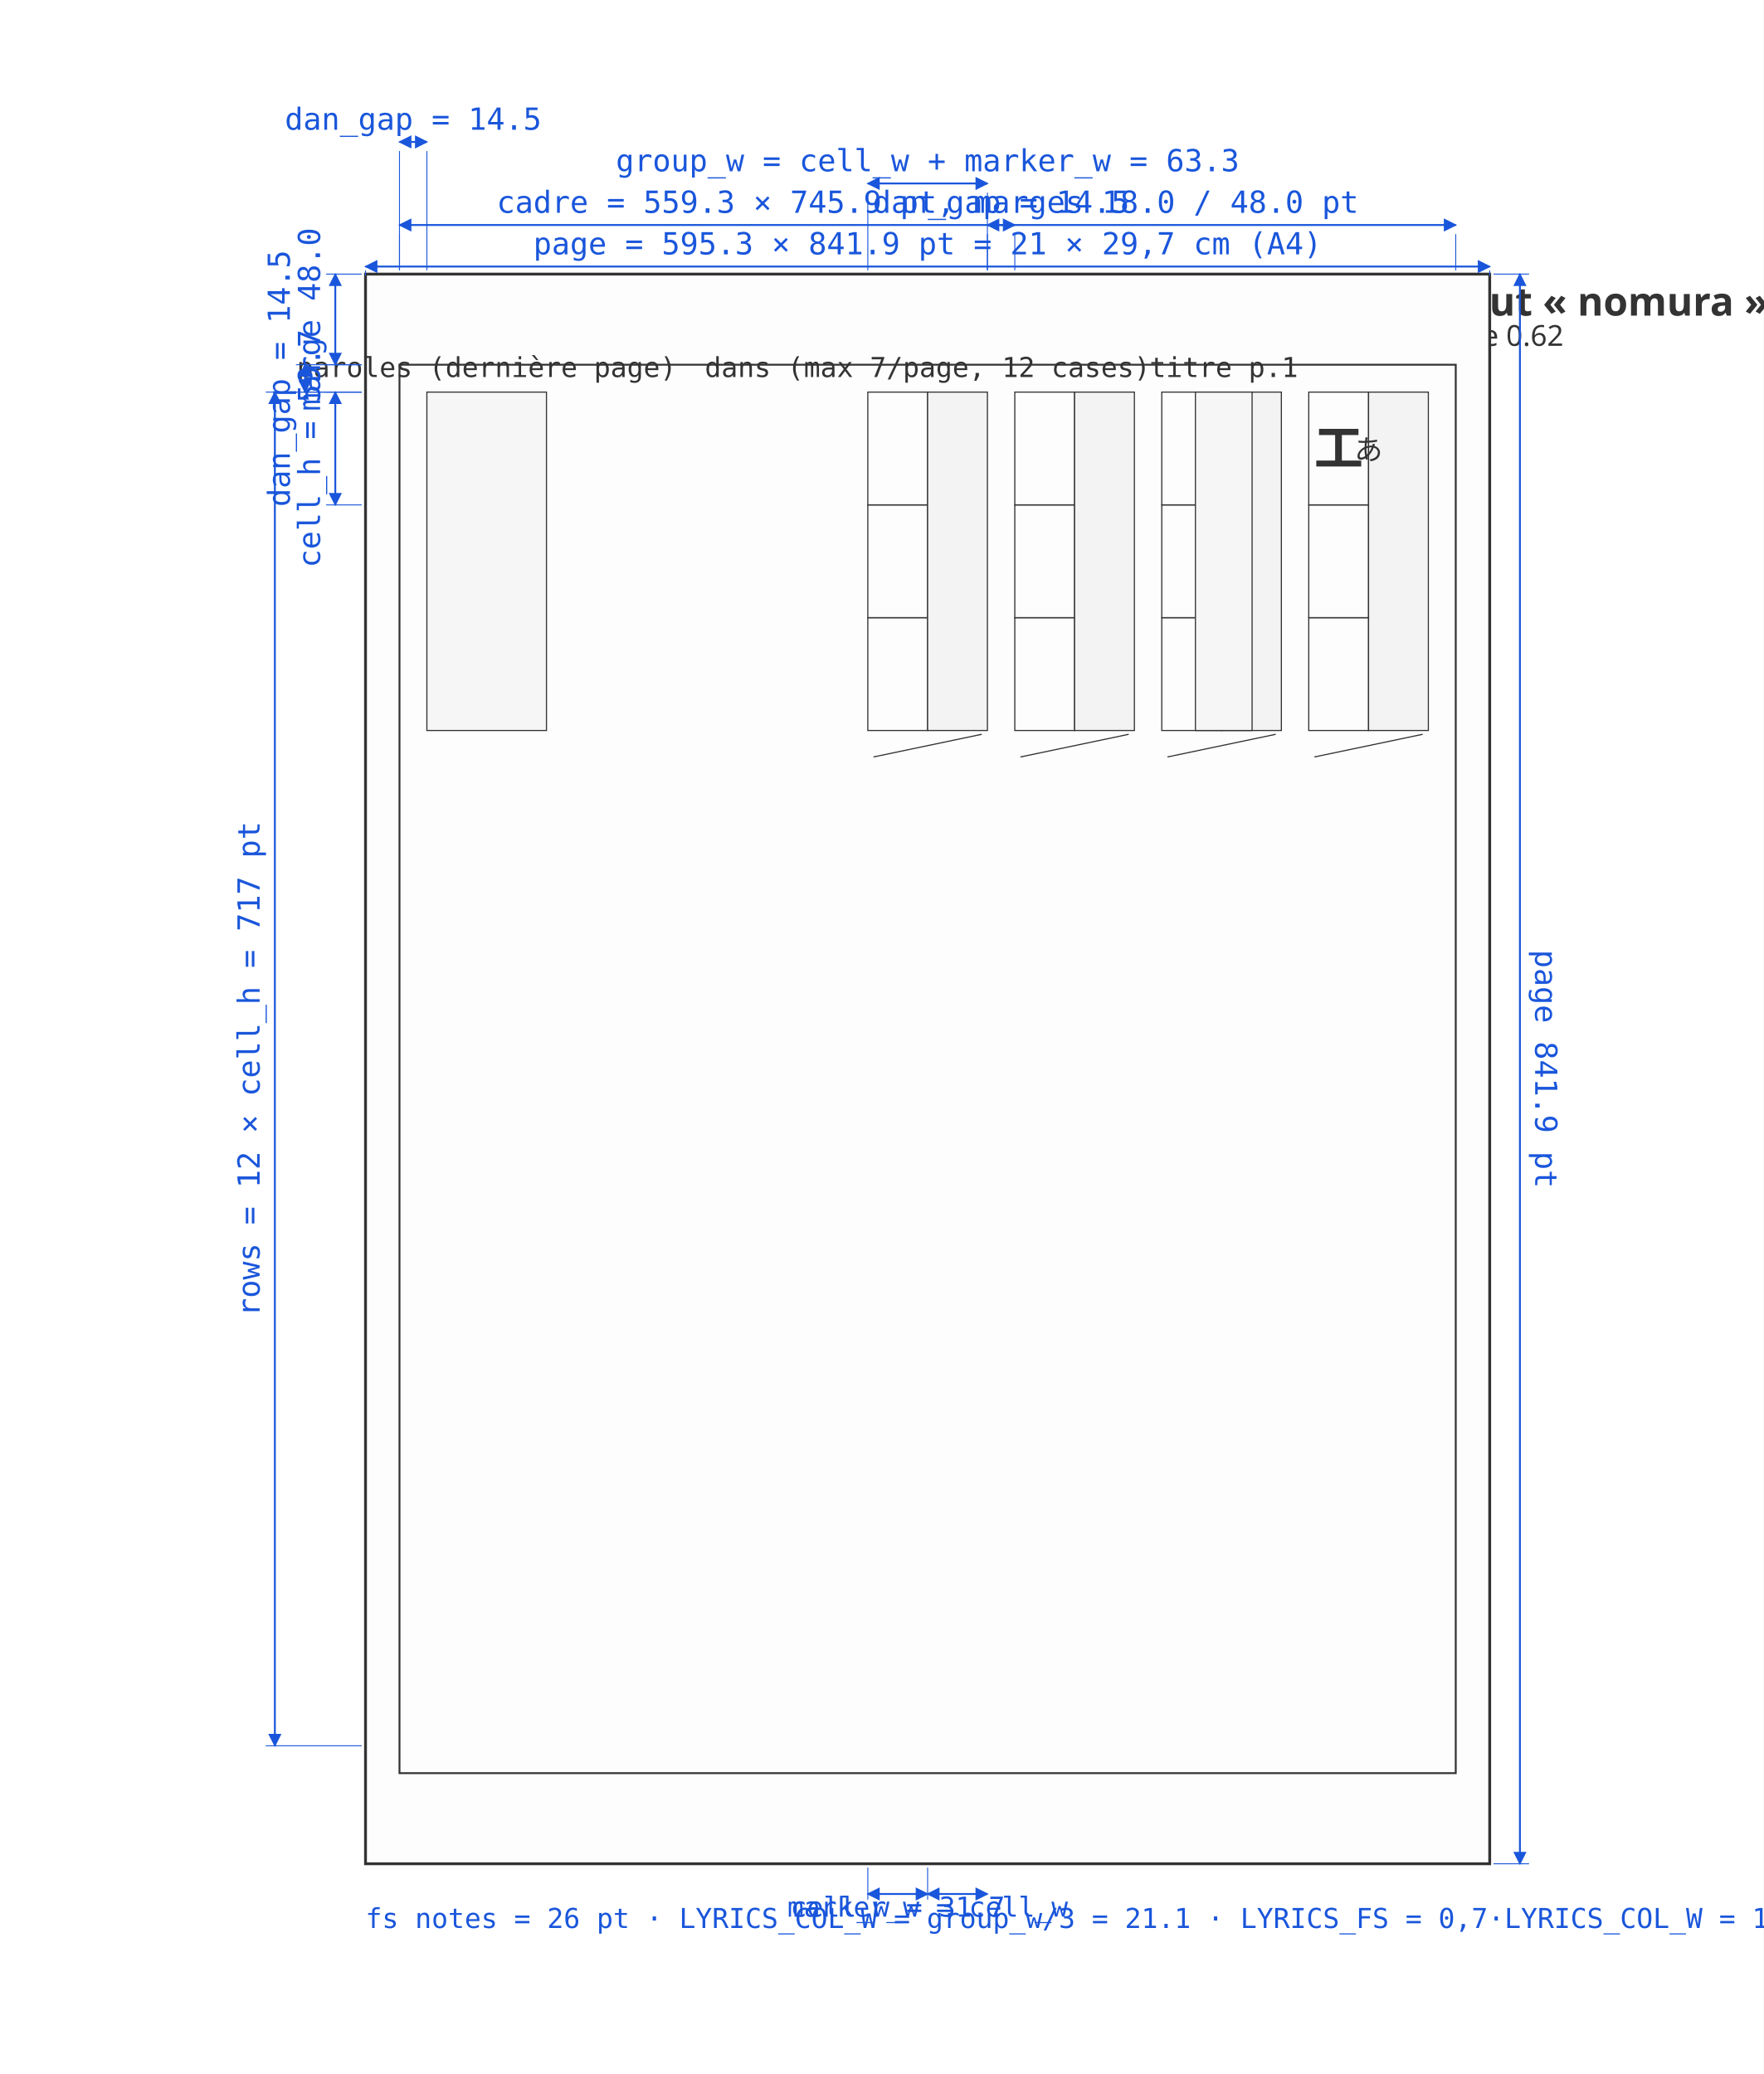
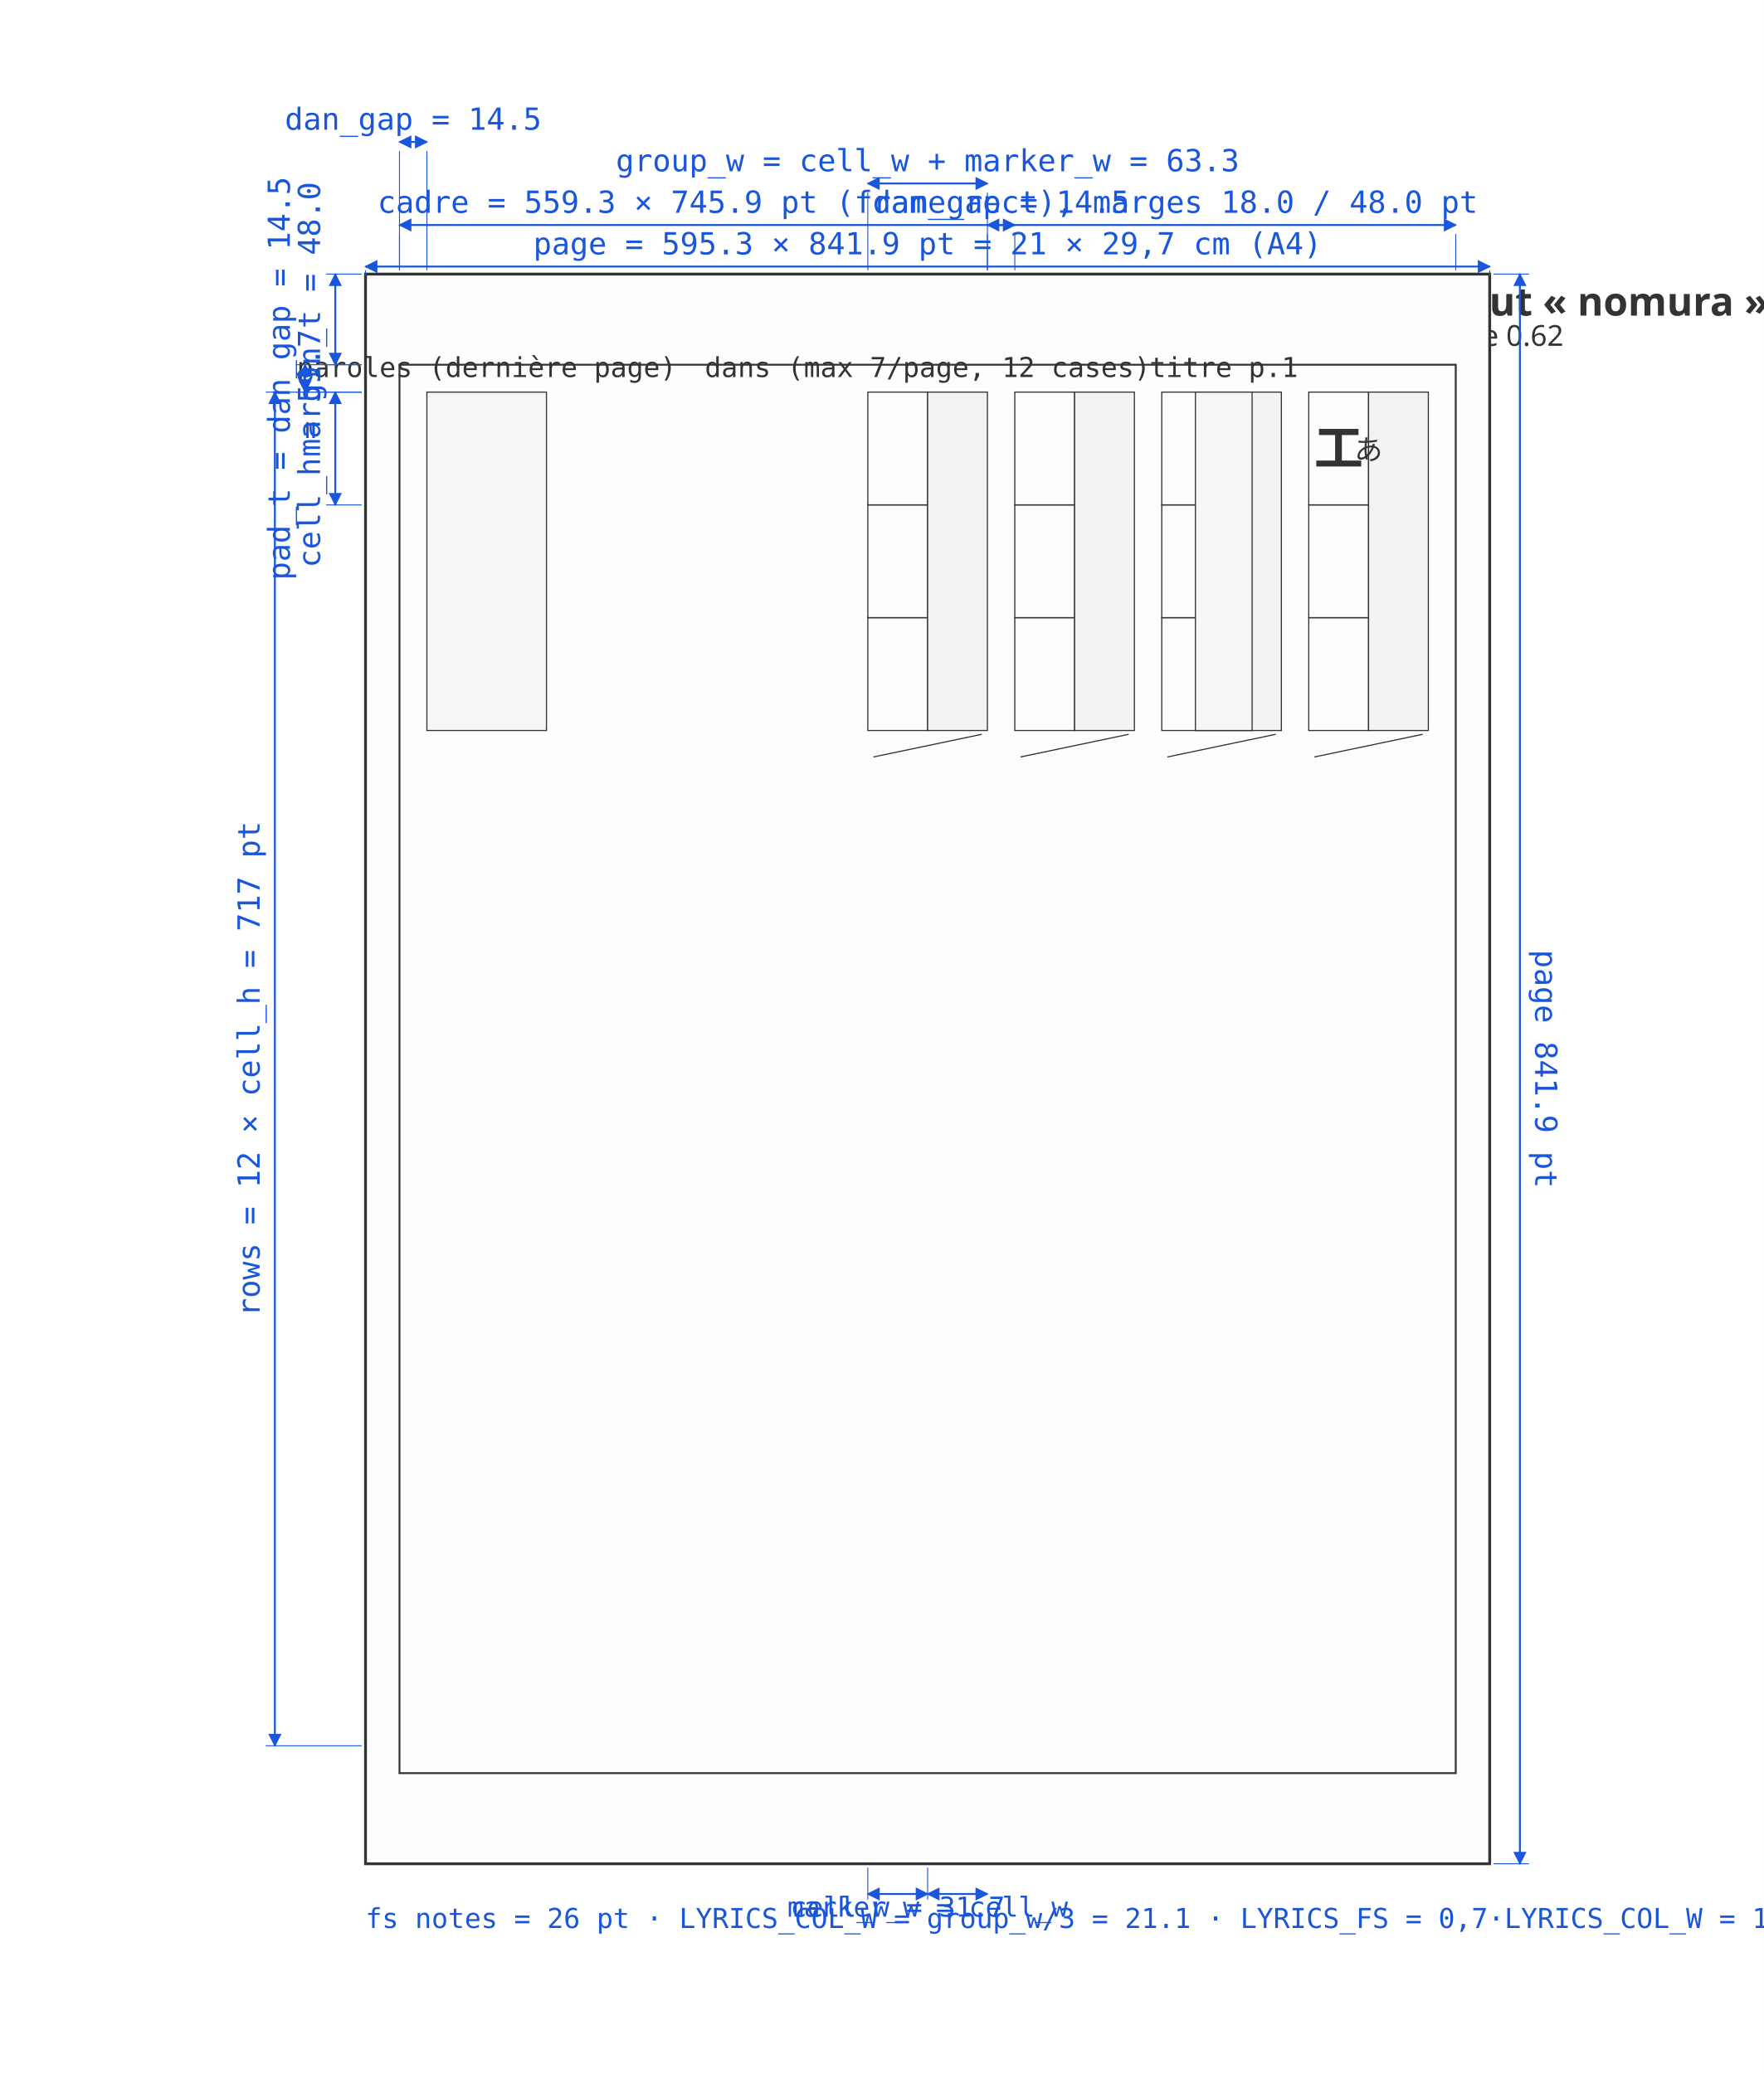
<svg xmlns="http://www.w3.org/2000/svg" width="579" height="681" viewBox="0 0 579 681">
  <defs>
    <marker id="arr" viewBox="0 0 10 10" refX="9" refY="5" markerWidth="7" markerHeight="7" orient="auto-start-reverse">
      <path d="M0,0 L10,5 L0,10 z" fill="#1a56db" />
    </marker>
  </defs>
  <rect x="0" y="0" width="579" height="681" fill="#ffffff" />
  <text x="194.4" y="103.64" text-anchor="start" font-family="sans-serif" font-size="13" fill="#333333" font-weight="bold">Mise en page Nomura-ryu — constantes (layout « nomura », pt, A4 portrait 21×29,7 cm)</text>
  <text x="194.4" y="113.56" text-anchor="start" font-family="sans-serif" font-size="9.5" fill="#333333">gris foncé = éléments · bleu = cotes (flèches) et constantes · échelle 0.62</text>
  <rect x="120" y="90" width="369.071" height="521.972" fill="#fdfdfd" stroke="#333333" stroke-width="0.93" />
  <rect x="131.153" y="119.757" width="346.766" height="462.458" fill="none" stroke="#333333" stroke-width="0.62" />
  <rect x="429.665" y="128.747" width="19.632" height="37.04" fill="none" stroke="#333333" stroke-width="0.372" />
  <rect x="429.665" y="165.787" width="19.632" height="37.04" fill="none" stroke="#333333" stroke-width="0.372" />
  <rect x="429.665" y="202.827" width="19.632" height="37.04" fill="none" stroke="#333333" stroke-width="0.372" />
-   <rect x="449.297" y="128.747" width="19.632" height="111.12" fill="#f3f3f3" stroke="#333333" stroke-width="0.372" />
+   <rect x="449.297" y="128.747" width="19.632" height="111.119" fill="#f3f3f3" stroke="#333333" stroke-width="0.372" />
  <line x1="431.525" y1="248.547" x2="467.069" y2="241.107" stroke="#333333" stroke-width="0.372" />
  <rect x="381.411" y="128.747" width="19.632" height="37.04" fill="none" stroke="#333333" stroke-width="0.372" />
  <rect x="381.411" y="165.787" width="19.632" height="37.04" fill="none" stroke="#333333" stroke-width="0.372" />
  <rect x="381.411" y="202.827" width="19.632" height="37.04" fill="none" stroke="#333333" stroke-width="0.372" />
-   <rect x="401.043" y="128.747" width="19.632" height="111.12" fill="#f3f3f3" stroke="#333333" stroke-width="0.372" />
+   <rect x="401.043" y="128.747" width="19.632" height="111.119" fill="#f3f3f3" stroke="#333333" stroke-width="0.372" />
  <line x1="383.271" y1="248.547" x2="418.815" y2="241.107" stroke="#333333" stroke-width="0.372" />
  <rect x="333.158" y="128.747" width="19.632" height="37.04" fill="none" stroke="#333333" stroke-width="0.372" />
  <rect x="333.158" y="165.787" width="19.632" height="37.04" fill="none" stroke="#333333" stroke-width="0.372" />
  <rect x="333.158" y="202.827" width="19.632" height="37.04" fill="none" stroke="#333333" stroke-width="0.372" />
-   <rect x="352.789" y="128.747" width="19.632" height="111.12" fill="#f3f3f3" stroke="#333333" stroke-width="0.372" />
+   <rect x="352.789" y="128.747" width="19.632" height="111.119" fill="#f3f3f3" stroke="#333333" stroke-width="0.372" />
  <line x1="335.018" y1="248.547" x2="370.561" y2="241.107" stroke="#333333" stroke-width="0.372" />
  <rect x="284.904" y="128.747" width="19.632" height="37.04" fill="none" stroke="#333333" stroke-width="0.372" />
  <rect x="284.904" y="165.787" width="19.632" height="37.04" fill="none" stroke="#333333" stroke-width="0.372" />
  <rect x="284.904" y="202.827" width="19.632" height="37.04" fill="none" stroke="#333333" stroke-width="0.372" />
-   <rect x="304.536" y="128.747" width="19.632" height="111.12" fill="#f3f3f3" stroke="#333333" stroke-width="0.372" />
+   <rect x="304.536" y="128.747" width="19.632" height="111.119" fill="#f3f3f3" stroke="#333333" stroke-width="0.372" />
  <line x1="286.764" y1="248.547" x2="322.308" y2="241.107" stroke="#333333" stroke-width="0.372" />
  <text x="439.481" y="152.847" text-anchor="middle" font-family="monospace" font-size="16.12" fill="#333333" font-weight="bold">工</text>
  <text x="449.297" y="150.987" text-anchor="middle" font-family="monospace" font-size="9.3" fill="#333333">あ</text>
  <text x="304.536" y="123.787" text-anchor="middle" font-family="monospace" font-size="9" fill="#333333">dans (max 7/page, 12 cases)</text>
-   <rect x="392.465" y="128.747" width="18.6" height="111.12" fill="#f6f6f6" stroke="#333333" stroke-width="0.372" />
+   <rect x="392.465" y="128.747" width="18.6" height="111.119" fill="#f6f6f6" stroke="#333333" stroke-width="0.372" />
  <text x="401.765" y="123.787" text-anchor="middle" font-family="monospace" font-size="9" fill="#333333">titre p.1</text>
-   <rect x="140.143" y="128.747" width="39.264" height="111.12" fill="#f6f6f6" stroke="#333333" stroke-width="0.372" />
+   <rect x="140.143" y="128.747" width="39.264" height="111.119" fill="#f6f6f6" stroke="#333333" stroke-width="0.372" />
  <text x="159.775" y="123.787" text-anchor="middle" font-family="monospace" font-size="9" fill="#333333">paroles (dernière page)</text>
  <line x1="131.153" y1="88.76" x2="131.153" y2="49.6" stroke="#1a56db" stroke-width="0.31" />
  <line x1="140.143" y1="88.76" x2="140.143" y2="49.6" stroke="#1a56db" stroke-width="0.31" />
  <line x1="131.153" y1="46.6" x2="140.143" y2="46.6" stroke="#1a56db" stroke-width="0.62" marker-start="url(#arr)" marker-end="url(#arr)" />
  <text x="135.648" y="42.6" text-anchor="middle" font-family="monospace" font-size="10" fill="#1a56db">dan_gap = 14.5</text>
  <line x1="284.904" y1="88.76" x2="284.904" y2="63.24" stroke="#1a56db" stroke-width="0.31" />
  <line x1="324.168" y1="88.76" x2="324.168" y2="63.24" stroke="#1a56db" stroke-width="0.31" />
  <line x1="284.904" y1="60.24" x2="324.168" y2="60.24" stroke="#1a56db" stroke-width="0.62" marker-start="url(#arr)" marker-end="url(#arr)" />
  <text x="304.536" y="56.24" text-anchor="middle" font-family="monospace" font-size="10" fill="#1a56db">group_w = cell_w + marker_w = 63.3</text>
  <line x1="324.168" y1="88.76" x2="324.168" y2="76.88" stroke="#1a56db" stroke-width="0.31" />
  <line x1="333.158" y1="88.76" x2="333.158" y2="76.88" stroke="#1a56db" stroke-width="0.31" />
  <line x1="324.168" y1="73.88" x2="333.158" y2="73.88" stroke="#1a56db" stroke-width="0.62" marker-start="url(#arr)" marker-end="url(#arr)" />
  <text x="328.663" y="69.88" text-anchor="middle" font-family="monospace" font-size="10" fill="#1a56db">dan_gap = 14.5</text>
  <line x1="120" y1="88.76" x2="120" y2="90.52" stroke="#1a56db" stroke-width="0.31" />
  <line x1="489.071" y1="88.76" x2="489.071" y2="90.52" stroke="#1a56db" stroke-width="0.31" />
  <line x1="120" y1="87.52" x2="489.071" y2="87.52" stroke="#1a56db" stroke-width="0.62" marker-start="url(#arr)" marker-end="url(#arr)" />
  <text x="304.536" y="83.52" text-anchor="middle" font-family="monospace" font-size="10" fill="#1a56db">page = 595.3 × 841.9 pt = 21 × 29,7 cm (A4)</text>
  <line x1="131.153" y1="88.76" x2="131.153" y2="76.88" stroke="#1a56db" stroke-width="0.31" />
  <line x1="477.919" y1="88.76" x2="477.919" y2="76.88" stroke="#1a56db" stroke-width="0.31" />
  <line x1="131.153" y1="73.88" x2="477.919" y2="73.88" stroke="#1a56db" stroke-width="0.62" marker-start="url(#arr)" marker-end="url(#arr)" />
-   <text x="304.536" y="69.88" text-anchor="middle" font-family="monospace" font-size="10" fill="#1a56db">cadre = 559.3 × 745.9 pt, marges 18.0 / 48.0 pt</text>
+   <text x="304.536" y="69.88" text-anchor="middle" font-family="monospace" font-size="10" fill="#1a56db">cadre = 559.3 × 745.9 pt (frame_rect), marges 18.0 / 48.0 pt</text>
  <line x1="118.76" y1="90" x2="107.08" y2="90" stroke="#1a56db" stroke-width="0.31" />
  <line x1="118.76" y1="119.757" x2="107.08" y2="119.757" stroke="#1a56db" stroke-width="0.31" />
  <line x1="110.08" y1="90" x2="110.08" y2="119.757" stroke="#1a56db" stroke-width="0.62" marker-start="url(#arr)" marker-end="url(#arr)" />
-   <text x="105.08" y="104.879" text-anchor="middle" font-family="monospace" font-size="10" fill="#1a56db" transform="rotate(-90 105.08 104.879)">marge 48.0</text>
+   <text x="105.08" y="104.879" text-anchor="middle" font-family="monospace" font-size="10" fill="#1a56db" transform="rotate(-90 105.08 104.879)">margin_t = 48.0</text>
  <line x1="118.76" y1="119.757" x2="97.16" y2="119.757" stroke="#1a56db" stroke-width="0.31" />
  <line x1="118.76" y1="128.747" x2="97.16" y2="128.747" stroke="#1a56db" stroke-width="0.31" />
  <line x1="100.16" y1="119.757" x2="100.16" y2="128.747" stroke="#1a56db" stroke-width="0.62" marker-start="url(#arr)" marker-end="url(#arr)" />
-   <text x="95.16" y="124.252" text-anchor="middle" font-family="monospace" font-size="10" fill="#1a56db" transform="rotate(-90 95.16 124.252)">dan_gap = 14.5</text>
+   <text x="95.16" y="124.252" text-anchor="middle" font-family="monospace" font-size="10" fill="#1a56db" transform="rotate(-90 95.16 124.252)">pad_t = dan_gap = 14.5</text>
  <line x1="118.76" y1="128.747" x2="107.08" y2="128.747" stroke="#1a56db" stroke-width="0.31" />
  <line x1="118.76" y1="165.787" x2="107.08" y2="165.787" stroke="#1a56db" stroke-width="0.31" />
  <line x1="110.08" y1="128.747" x2="110.08" y2="165.787" stroke="#1a56db" stroke-width="0.62" marker-start="url(#arr)" marker-end="url(#arr)" />
  <text x="105.08" y="147.267" text-anchor="middle" font-family="monospace" font-size="10" fill="#1a56db" transform="rotate(-90 105.08 147.267)">cell_h = 59.7</text>
  <line x1="118.76" y1="128.747" x2="87.24" y2="128.747" stroke="#1a56db" stroke-width="0.31" />
  <line x1="118.76" y1="573.225" x2="87.24" y2="573.225" stroke="#1a56db" stroke-width="0.31" />
  <line x1="90.24" y1="128.747" x2="90.24" y2="573.225" stroke="#1a56db" stroke-width="0.62" marker-start="url(#arr)" marker-end="url(#arr)" />
  <text x="85.24" y="350.986" text-anchor="middle" font-family="monospace" font-size="10" fill="#1a56db" transform="rotate(-90 85.24 350.986)">rows = 12 × cell_h = 717 pt</text>
  <line x1="490.311" y1="90" x2="501.991" y2="90" stroke="#1a56db" stroke-width="0.31" />
  <line x1="490.311" y1="611.972" x2="501.991" y2="611.972" stroke="#1a56db" stroke-width="0.31" />
  <line x1="498.991" y1="90" x2="498.991" y2="611.972" stroke="#1a56db" stroke-width="0.62" marker-start="url(#arr)" marker-end="url(#arr)" />
  <text x="503.991" y="350.986" text-anchor="middle" font-family="monospace" font-size="10" fill="#1a56db" transform="rotate(90 503.991 350.986)">page 841.9 pt</text>
  <line x1="284.904" y1="613.212" x2="284.904" y2="623.752" stroke="#1a56db" stroke-width="0.31" />
  <line x1="304.536" y1="613.212" x2="304.536" y2="623.752" stroke="#1a56db" stroke-width="0.31" />
  <line x1="284.904" y1="621.892" x2="304.536" y2="621.892" stroke="#1a56db" stroke-width="0.62" marker-start="url(#arr)" marker-end="url(#arr)" />
  <text x="294.72" y="629.332" text-anchor="middle" font-family="monospace" font-size="9" fill="#1a56db">cell_w = 31.7</text>
  <line x1="304.536" y1="621.892" x2="324.168" y2="621.892" stroke="#1a56db" stroke-width="0.62" marker-start="url(#arr)" marker-end="url(#arr)" />
  <text x="304.536" y="629.332" text-anchor="middle" font-family="monospace" font-size="9" fill="#1a56db">marker_w = cell_w</text>
  <text x="120" y="633.052" text-anchor="start" font-family="monospace" font-size="9" fill="#1a56db">fs notes = 26 pt · LYRICS_COL_W = group_w/3 = 21.1 · LYRICS_FS = 0,7·LYRICS_COL_W = 14.8 · 7 dans max/page · titre + paroles = 1 dan chacun</text>
</svg>
